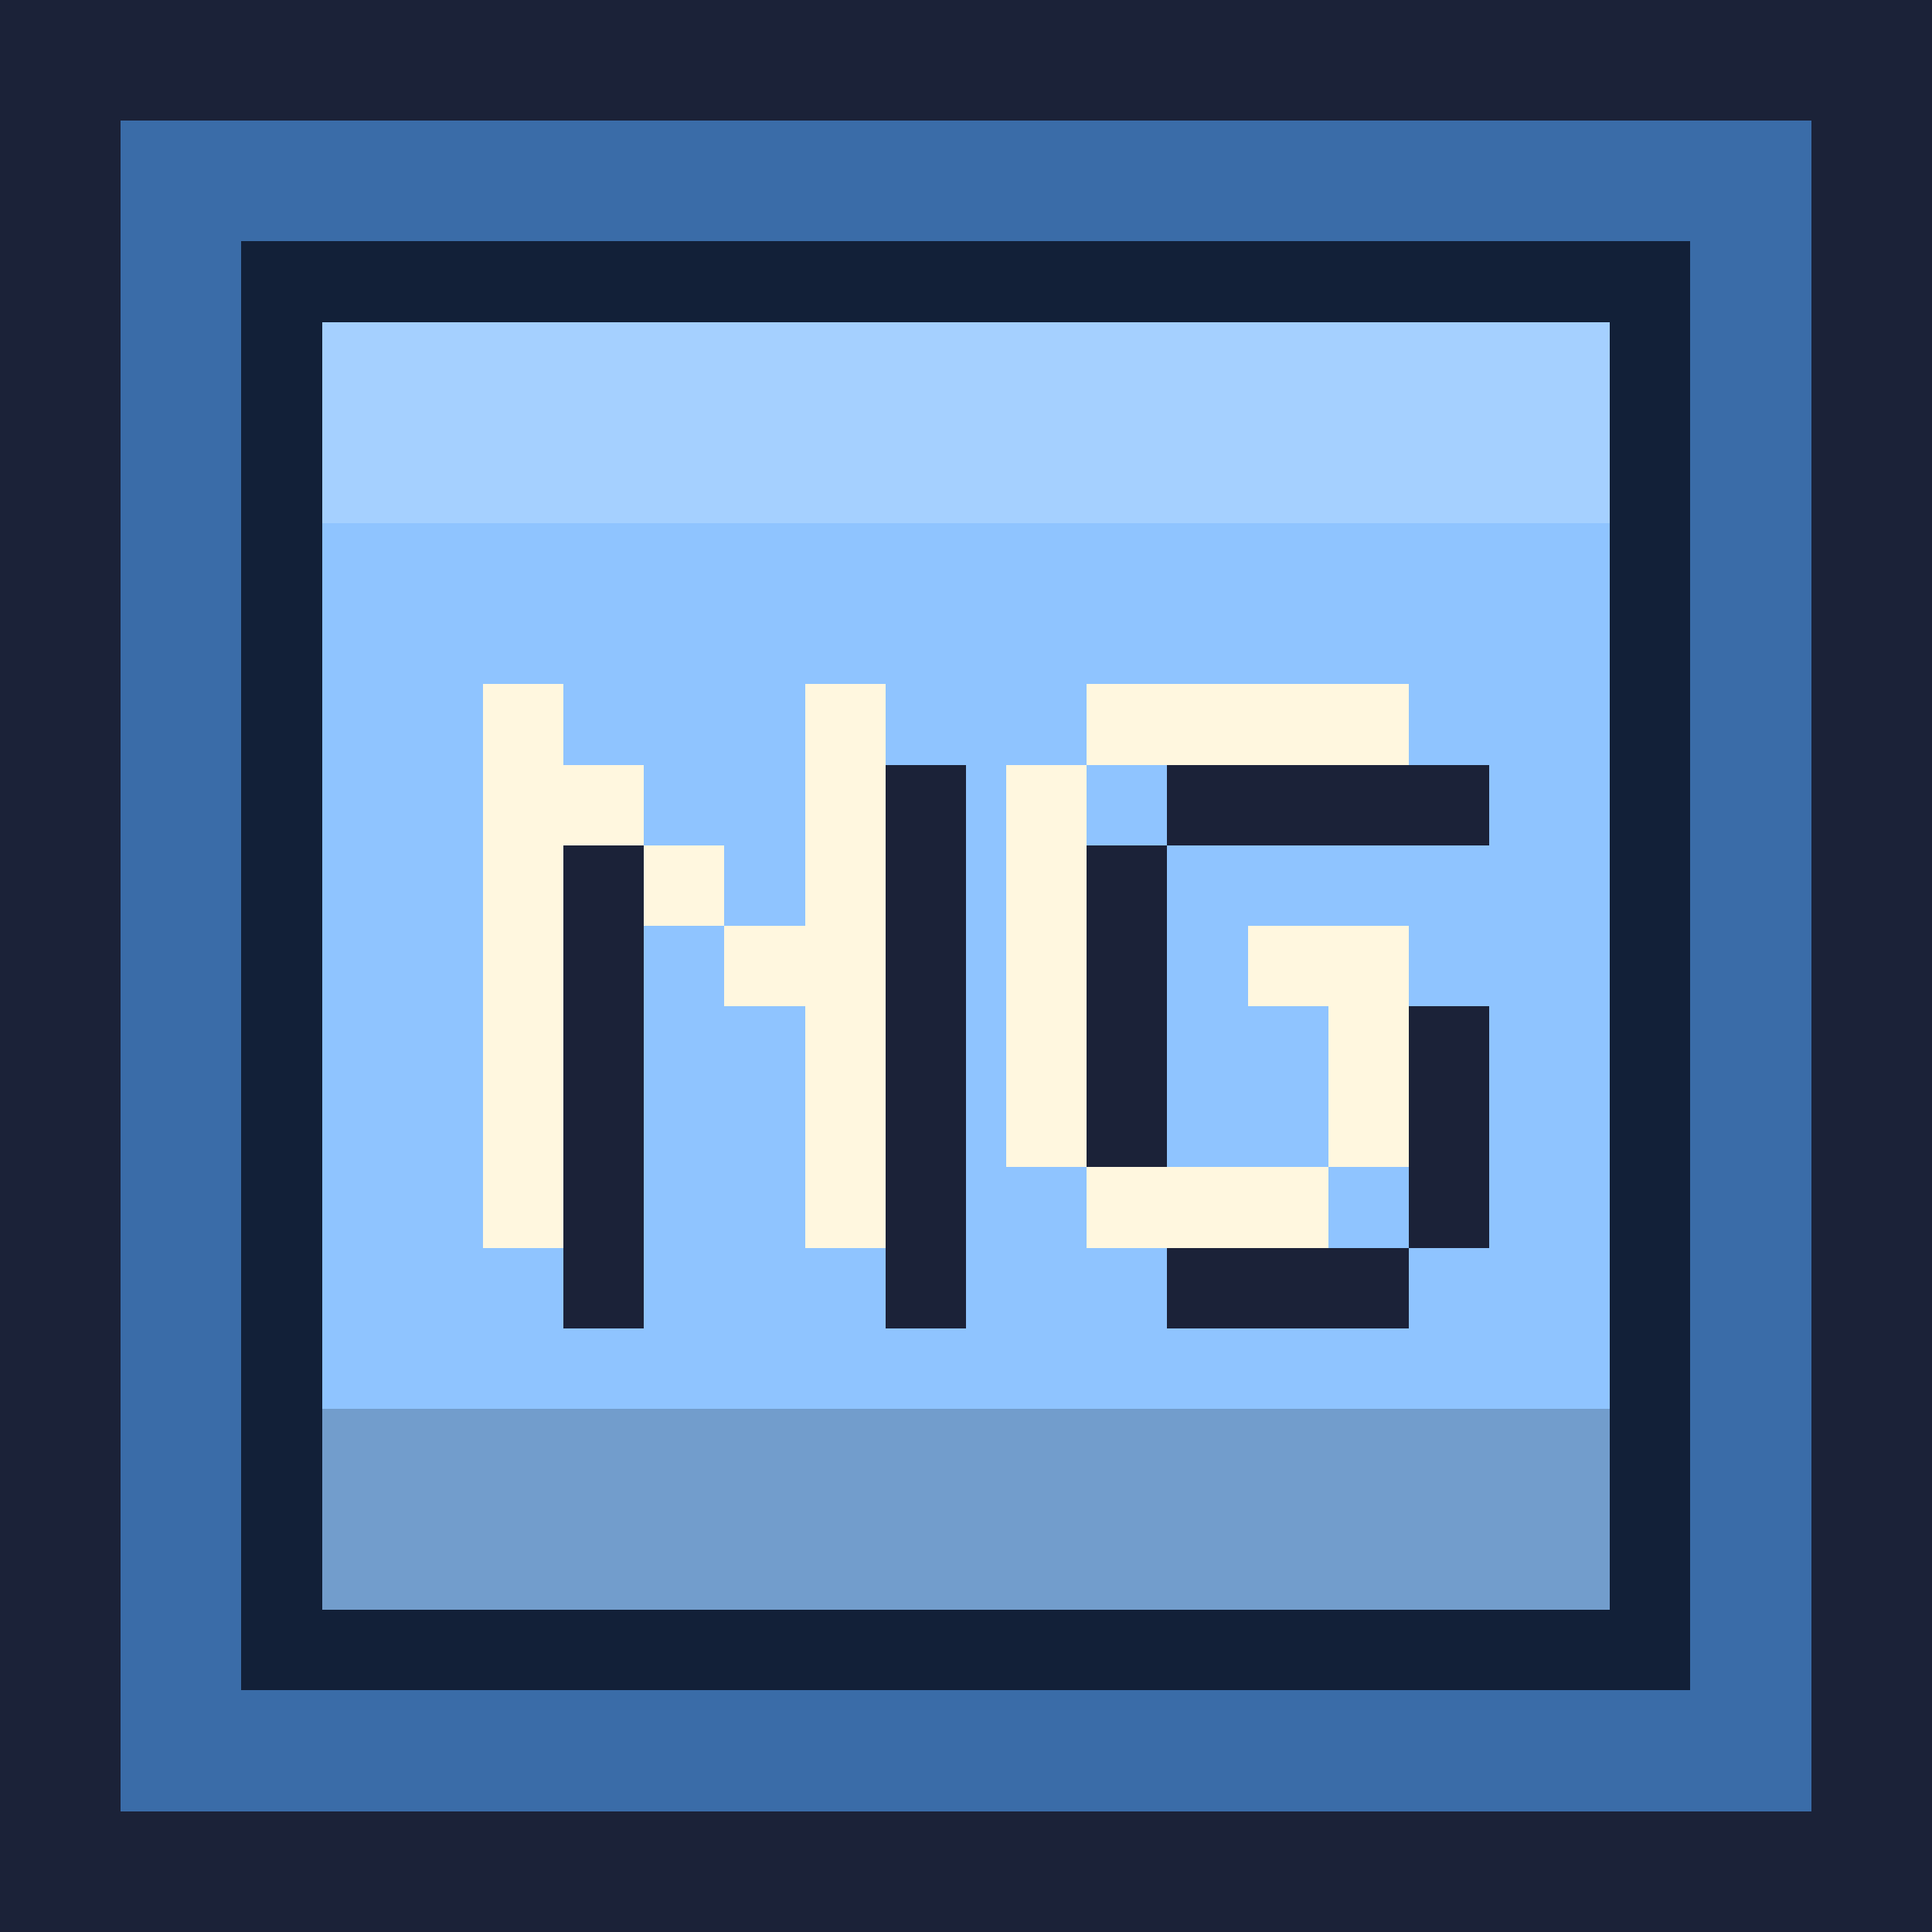
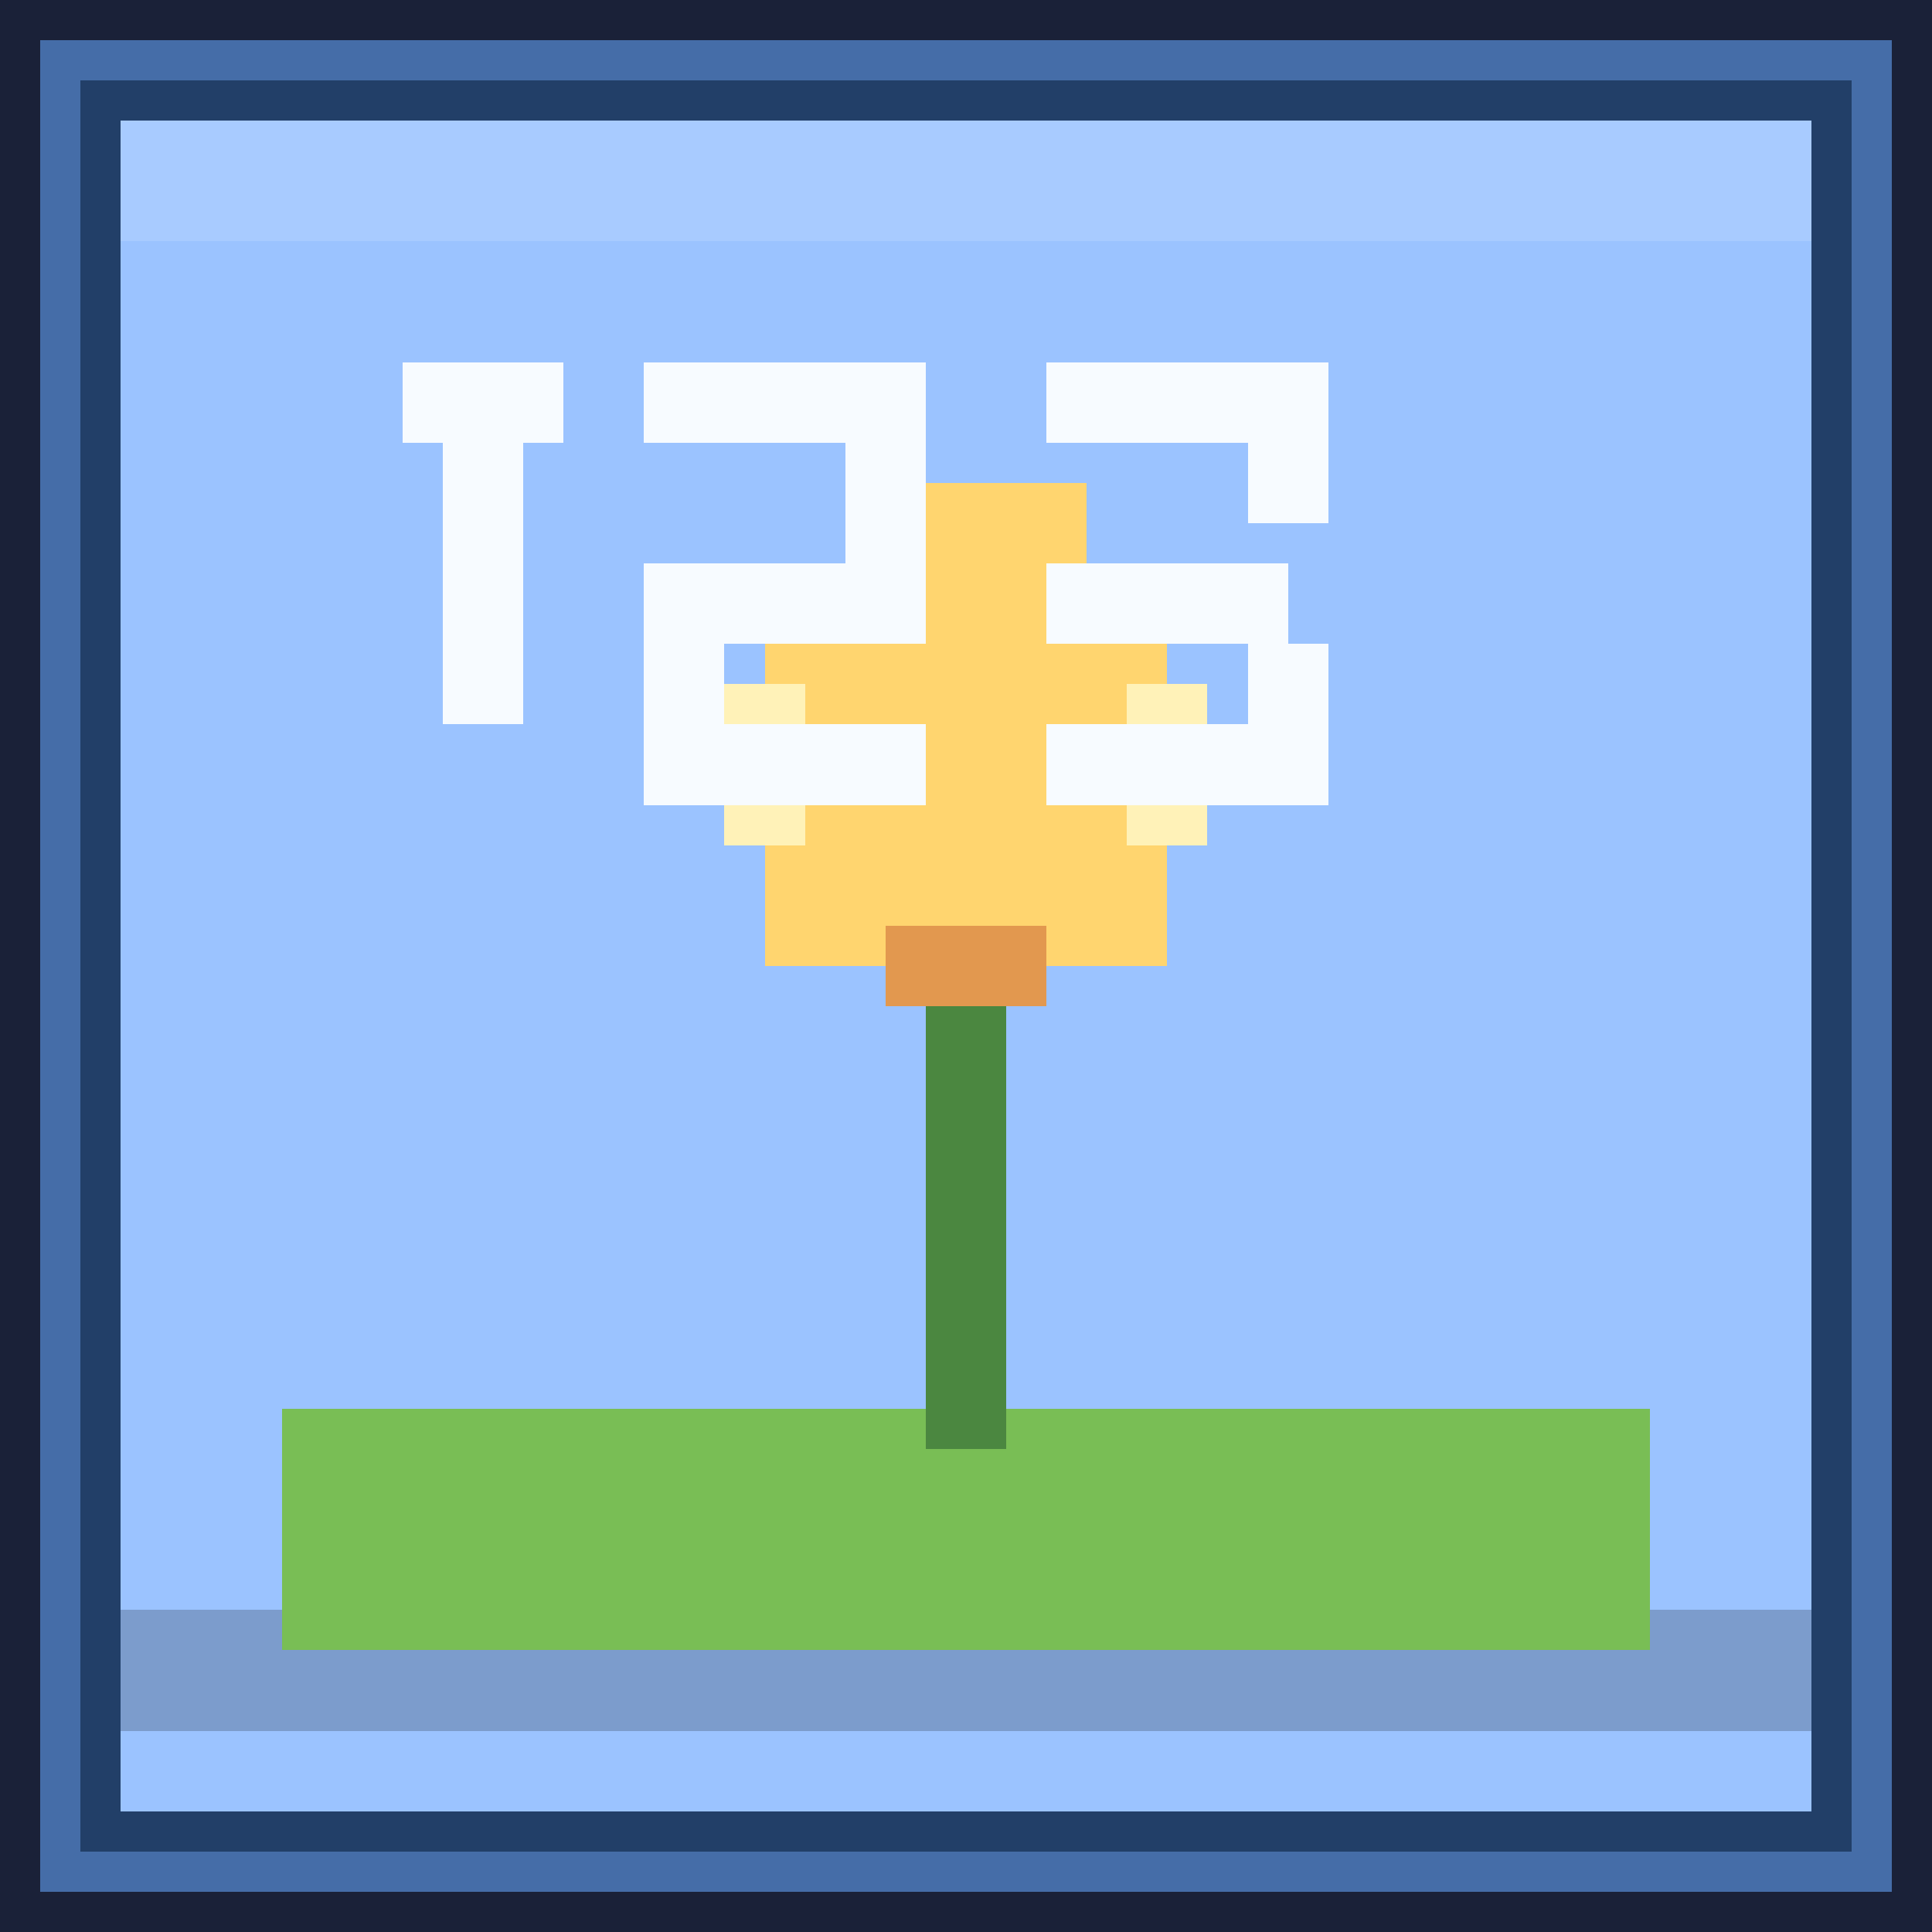
<svg xmlns="http://www.w3.org/2000/svg" viewBox="0 0 96 96" shape-rendering="crispEdges" role="img">
-   <rect x="0" y="0" width="96" height="96" fill="#1b2238" />
-   <rect x="6" y="6" width="84" height="84" fill="#3a6ca8" />
-   <rect x="12" y="12" width="72" height="72" fill="#122038" />
-   <rect x="16" y="16" width="64" height="64" fill="#8fc4ff" />
-   <rect x="16" y="16" width="64" height="10" fill="#ffffff33" />
-   <rect x="16" y="70" width="64" height="10" fill="#00000033" />
-   <rect x="28" y="38" width="4" height="4" fill="#1b2238" />
-   <rect x="24" y="34" width="4" height="4" fill="#fff7df" />
-   <rect x="44" y="38" width="4" height="4" fill="#1b2238" />
-   <rect x="40" y="34" width="4" height="4" fill="#fff7df" />
-   <rect x="28" y="42" width="4" height="4" fill="#1b2238" />
-   <rect x="24" y="38" width="4" height="4" fill="#fff7df" />
-   <rect x="32" y="42" width="4" height="4" fill="#1b2238" />
-   <rect x="28" y="38" width="4" height="4" fill="#fff7df" />
-   <rect x="44" y="42" width="4" height="4" fill="#1b2238" />
-   <rect x="40" y="38" width="4" height="4" fill="#fff7df" />
-   <rect x="28" y="46" width="4" height="4" fill="#1b2238" />
-   <rect x="24" y="42" width="4" height="4" fill="#fff7df" />
-   <rect x="36" y="46" width="4" height="4" fill="#1b2238" />
-   <rect x="32" y="42" width="4" height="4" fill="#fff7df" />
-   <rect x="44" y="46" width="4" height="4" fill="#1b2238" />
-   <rect x="40" y="42" width="4" height="4" fill="#fff7df" />
-   <rect x="28" y="50" width="4" height="4" fill="#1b2238" />
-   <rect x="24" y="46" width="4" height="4" fill="#fff7df" />
-   <rect x="40" y="50" width="4" height="4" fill="#1b2238" />
-   <rect x="36" y="46" width="4" height="4" fill="#fff7df" />
-   <rect x="44" y="50" width="4" height="4" fill="#1b2238" />
-   <rect x="40" y="46" width="4" height="4" fill="#fff7df" />
-   <rect x="28" y="54" width="4" height="4" fill="#1b2238" />
-   <rect x="24" y="50" width="4" height="4" fill="#fff7df" />
-   <rect x="44" y="54" width="4" height="4" fill="#1b2238" />
-   <rect x="40" y="50" width="4" height="4" fill="#fff7df" />
-   <rect x="28" y="58" width="4" height="4" fill="#1b2238" />
-   <rect x="24" y="54" width="4" height="4" fill="#fff7df" />
-   <rect x="44" y="58" width="4" height="4" fill="#1b2238" />
-   <rect x="40" y="54" width="4" height="4" fill="#fff7df" />
-   <rect x="28" y="62" width="4" height="4" fill="#1b2238" />
-   <rect x="24" y="58" width="4" height="4" fill="#fff7df" />
-   <rect x="44" y="62" width="4" height="4" fill="#1b2238" />
-   <rect x="40" y="58" width="4" height="4" fill="#fff7df" />
-   <rect x="58" y="38" width="4" height="4" fill="#1b2238" />
-   <rect x="54" y="34" width="4" height="4" fill="#fff7df" />
-   <rect x="62" y="38" width="4" height="4" fill="#1b2238" />
-   <rect x="58" y="34" width="4" height="4" fill="#fff7df" />
-   <rect x="66" y="38" width="4" height="4" fill="#1b2238" />
-   <rect x="62" y="34" width="4" height="4" fill="#fff7df" />
-   <rect x="70" y="38" width="4" height="4" fill="#1b2238" />
-   <rect x="66" y="34" width="4" height="4" fill="#fff7df" />
-   <rect x="54" y="42" width="4" height="4" fill="#1b2238" />
-   <rect x="50" y="38" width="4" height="4" fill="#fff7df" />
-   <rect x="54" y="46" width="4" height="4" fill="#1b2238" />
-   <rect x="50" y="42" width="4" height="4" fill="#fff7df" />
-   <rect x="54" y="50" width="4" height="4" fill="#1b2238" />
-   <rect x="50" y="46" width="4" height="4" fill="#fff7df" />
-   <rect x="66" y="50" width="4" height="4" fill="#1b2238" />
-   <rect x="62" y="46" width="4" height="4" fill="#fff7df" />
-   <rect x="70" y="50" width="4" height="4" fill="#1b2238" />
-   <rect x="66" y="46" width="4" height="4" fill="#fff7df" />
-   <rect x="54" y="54" width="4" height="4" fill="#1b2238" />
-   <rect x="50" y="50" width="4" height="4" fill="#fff7df" />
-   <rect x="70" y="54" width="4" height="4" fill="#1b2238" />
-   <rect x="66" y="50" width="4" height="4" fill="#fff7df" />
-   <rect x="54" y="58" width="4" height="4" fill="#1b2238" />
-   <rect x="50" y="54" width="4" height="4" fill="#fff7df" />
-   <rect x="70" y="58" width="4" height="4" fill="#1b2238" />
-   <rect x="66" y="54" width="4" height="4" fill="#fff7df" />
-   <rect x="58" y="62" width="4" height="4" fill="#1b2238" />
-   <rect x="54" y="58" width="4" height="4" fill="#fff7df" />
-   <rect x="62" y="62" width="4" height="4" fill="#1b2238" />
-   <rect x="58" y="58" width="4" height="4" fill="#fff7df" />
-   <rect x="66" y="62" width="4" height="4" fill="#1b2238" />
-   <rect x="62" y="58" width="4" height="4" fill="#fff7df" />
+   <rect x="0" y="0" width="96" height="96" fill="#1a2138" />
+   <rect x="2" y="2" width="92" height="92" fill="#456da8" />
+   <rect x="4" y="4" width="88" height="88" fill="#223f68" />
+   <rect x="6" y="6" width="84" height="84" fill="#9bc3ff" />
+   <rect x="6" y="6" width="84" height="6" fill="#ffffff22" />
+   <rect x="6" y="80" width="84" height="6" fill="#00000033" />
+   <rect x="14" y="70" width="68" height="12" fill="#79be55" />
+   <rect x="46" y="40" width="4" height="32" fill="#4b8740" />
+   <rect x="38" y="28" width="20" height="20" fill="#ffd56f" />
+   <rect x="42" y="24" width="12" height="6" fill="#ffd56f" />
+   <rect x="36" y="34" width="4" height="8" fill="#fff2b8" />
+   <rect x="56" y="34" width="4" height="8" fill="#fff2b8" />
+   <rect x="44" y="46" width="8" height="4" fill="#e2984f" />
+   <rect x="22" y="18" width="4" height="18" fill="#f7fbff" />
+   <rect x="20" y="18" width="8" height="4" fill="#f7fbff" />
+   <rect x="32" y="18" width="14" height="4" fill="#f7fbff" />
+   <rect x="42" y="22" width="4" height="6" fill="#f7fbff" />
+   <rect x="32" y="28" width="14" height="4" fill="#f7fbff" />
+   <rect x="32" y="32" width="4" height="4" fill="#f7fbff" />
+   <rect x="32" y="36" width="14" height="4" fill="#f7fbff" />
+   <rect x="52" y="18" width="14" height="4" fill="#f7fbff" />
+   <rect x="62" y="22" width="4" height="4" fill="#f7fbff" />
+   <rect x="52" y="28" width="12" height="4" fill="#f7fbff" />
+   <rect x="62" y="32" width="4" height="4" fill="#f7fbff" />
+   <rect x="52" y="36" width="14" height="4" fill="#f7fbff" />
</svg>
